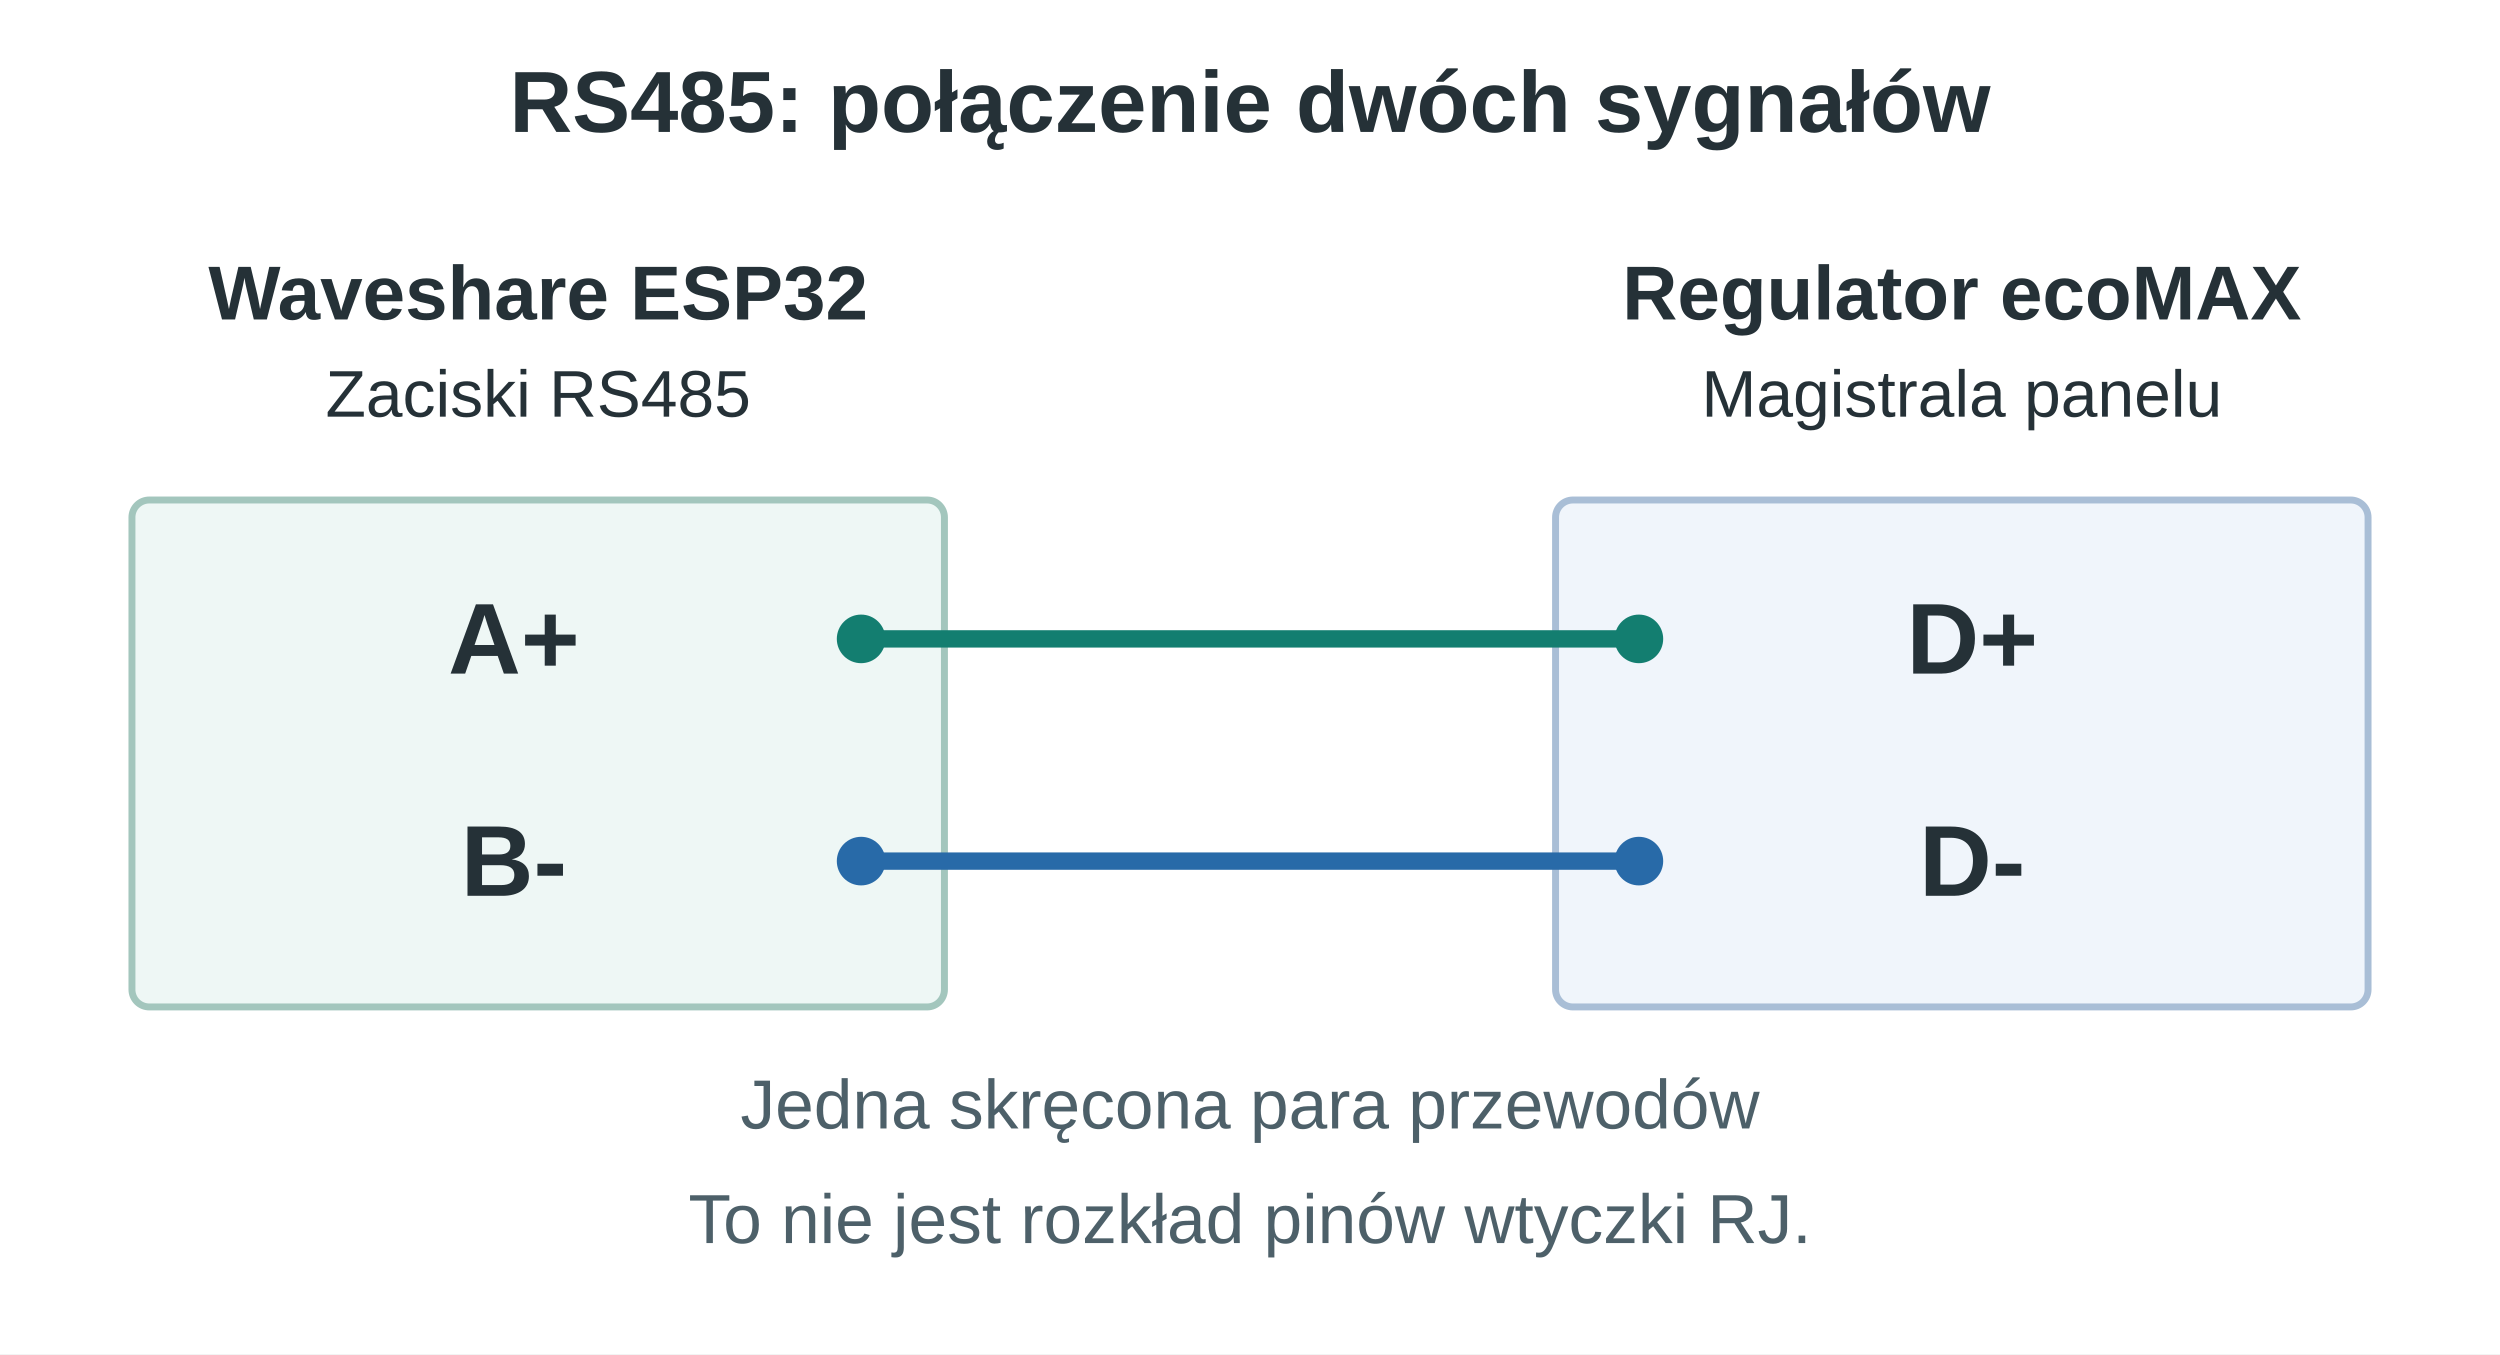
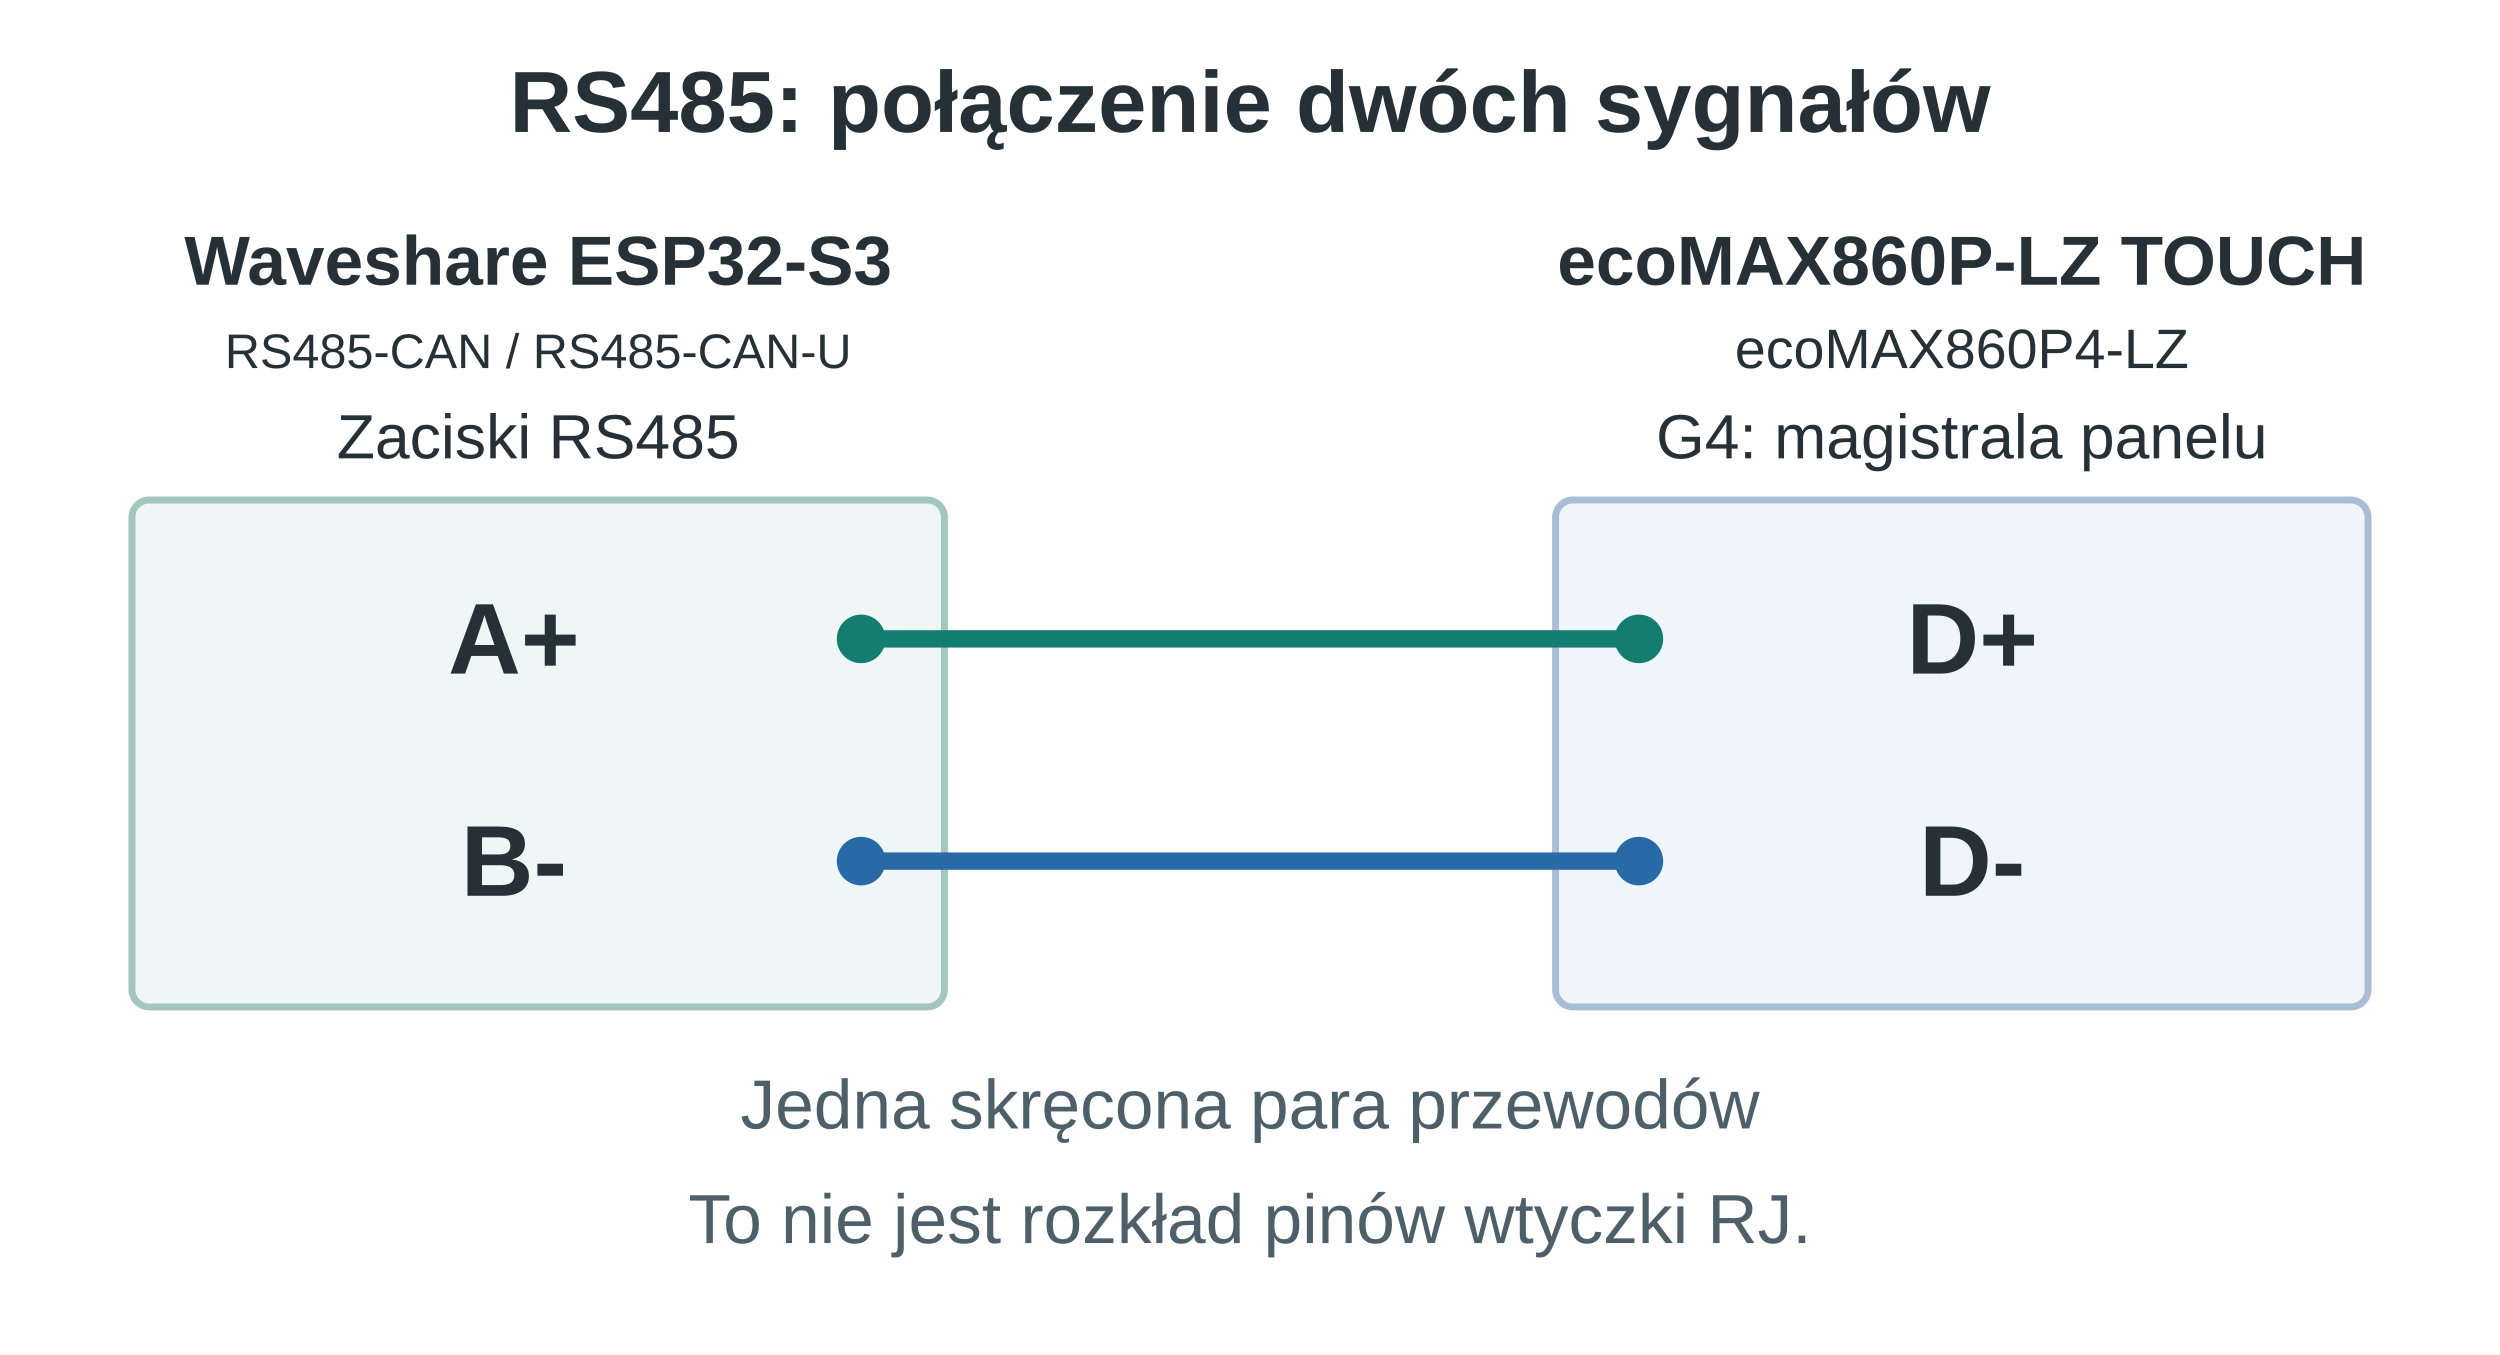
<svg xmlns="http://www.w3.org/2000/svg" width="720" height="390" viewBox="0 0 720 390" role="img" aria-labelledby="title desc">
  <rect width="720" height="390" fill="#ffffff" />
  <g font-family="Arial, sans-serif" fill="#253137" text-anchor="middle">
    <text x="360" y="38" font-size="25" font-weight="700">RS485: połączenie dwóch sygnałów</text>
-     <text x="155" y="92" font-size="22" font-weight="700">Waveshare ESP32</text>
-     <text x="565" y="92" font-size="22" font-weight="700">Regulator ecoMAX</text>
-     <text x="155" y="120" font-size="19">Zaciski RS485</text>
-     <text x="565" y="120" font-size="19">Magistrala panelu</text>
+     <text x="155" y="82" font-size="20" font-weight="700">Waveshare ESP32-S3</text>
+     <text x="565" y="82" font-size="20" font-weight="700">ecoMAX860P-LZ TOUCH</text>
+     <text x="155" y="106" font-size="14">RS485-CAN / RS485-CAN-U</text>
+     <text x="565" y="106" font-size="16">ecoMAX860P4-LZ</text>
+     <text x="155" y="132" font-size="18">Zaciski RS485</text>
+     <text x="565" y="132" font-size="18">G4: magistrala panelu</text>
  </g>
  <rect x="38" y="144" width="234" height="146" rx="5" fill="#eef7f5" stroke="#a3c6bd" stroke-width="2" />
  <rect x="448" y="144" width="234" height="146" rx="5" fill="#f0f5fb" stroke="#a9bed6" stroke-width="2" />
  <path d="M248 184 H472" fill="none" stroke="#137e70" stroke-width="5" />
  <path d="M248 248 H472" fill="none" stroke="#286aa8" stroke-width="5" />
  <g fill="#137e70">
    <circle cx="248" cy="184" r="7" />
    <circle cx="472" cy="184" r="7" />
  </g>
  <g fill="#286aa8">
    <circle cx="248" cy="248" r="7" />
    <circle cx="472" cy="248" r="7" />
  </g>
  <g font-family="Arial, sans-serif" font-size="29" font-weight="700" text-anchor="middle" fill="#253137">
    <text x="148" y="194">A+</text>
    <text x="568" y="194">D+</text>
    <text x="148" y="258">B-</text>
    <text x="568" y="258">D-</text>
  </g>
  <g font-family="Arial, sans-serif" font-size="20" text-anchor="middle" fill="#4d6069">
    <text x="360" y="325">Jedna skręcona para przewodów</text>
    <text x="360" y="358">To nie jest rozkład pinów wtyczki RJ.</text>
  </g>
</svg>
